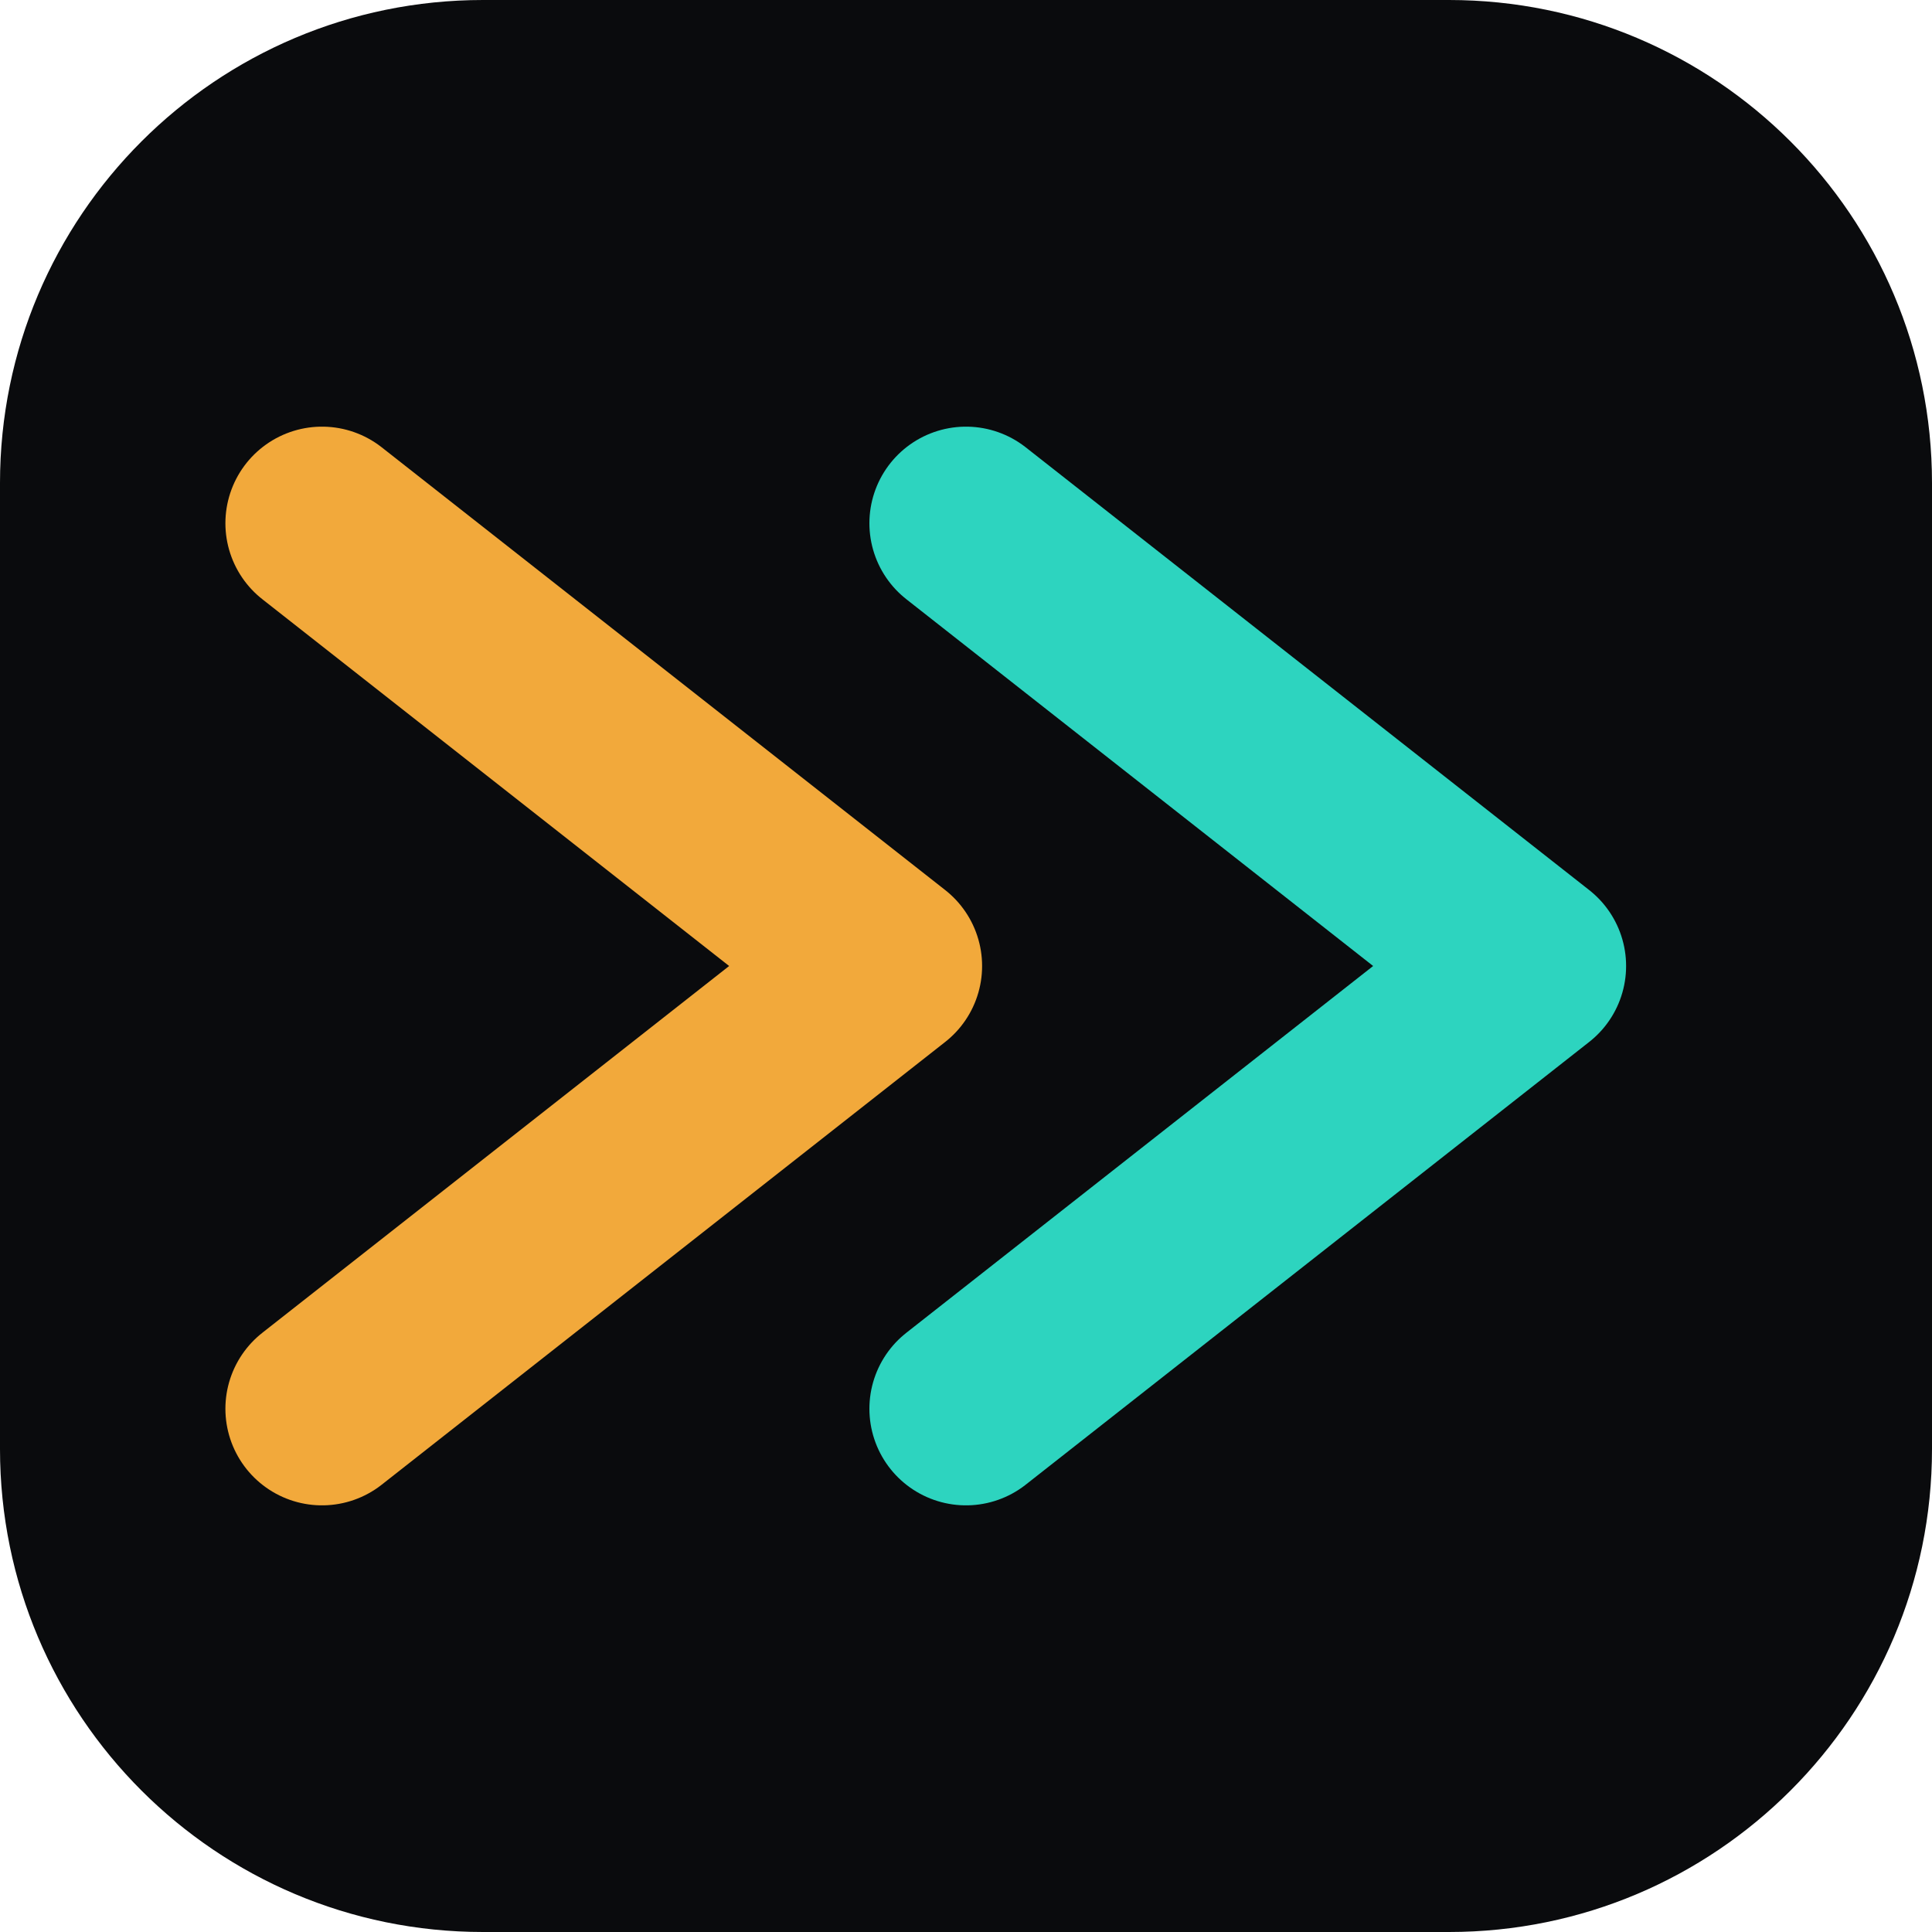
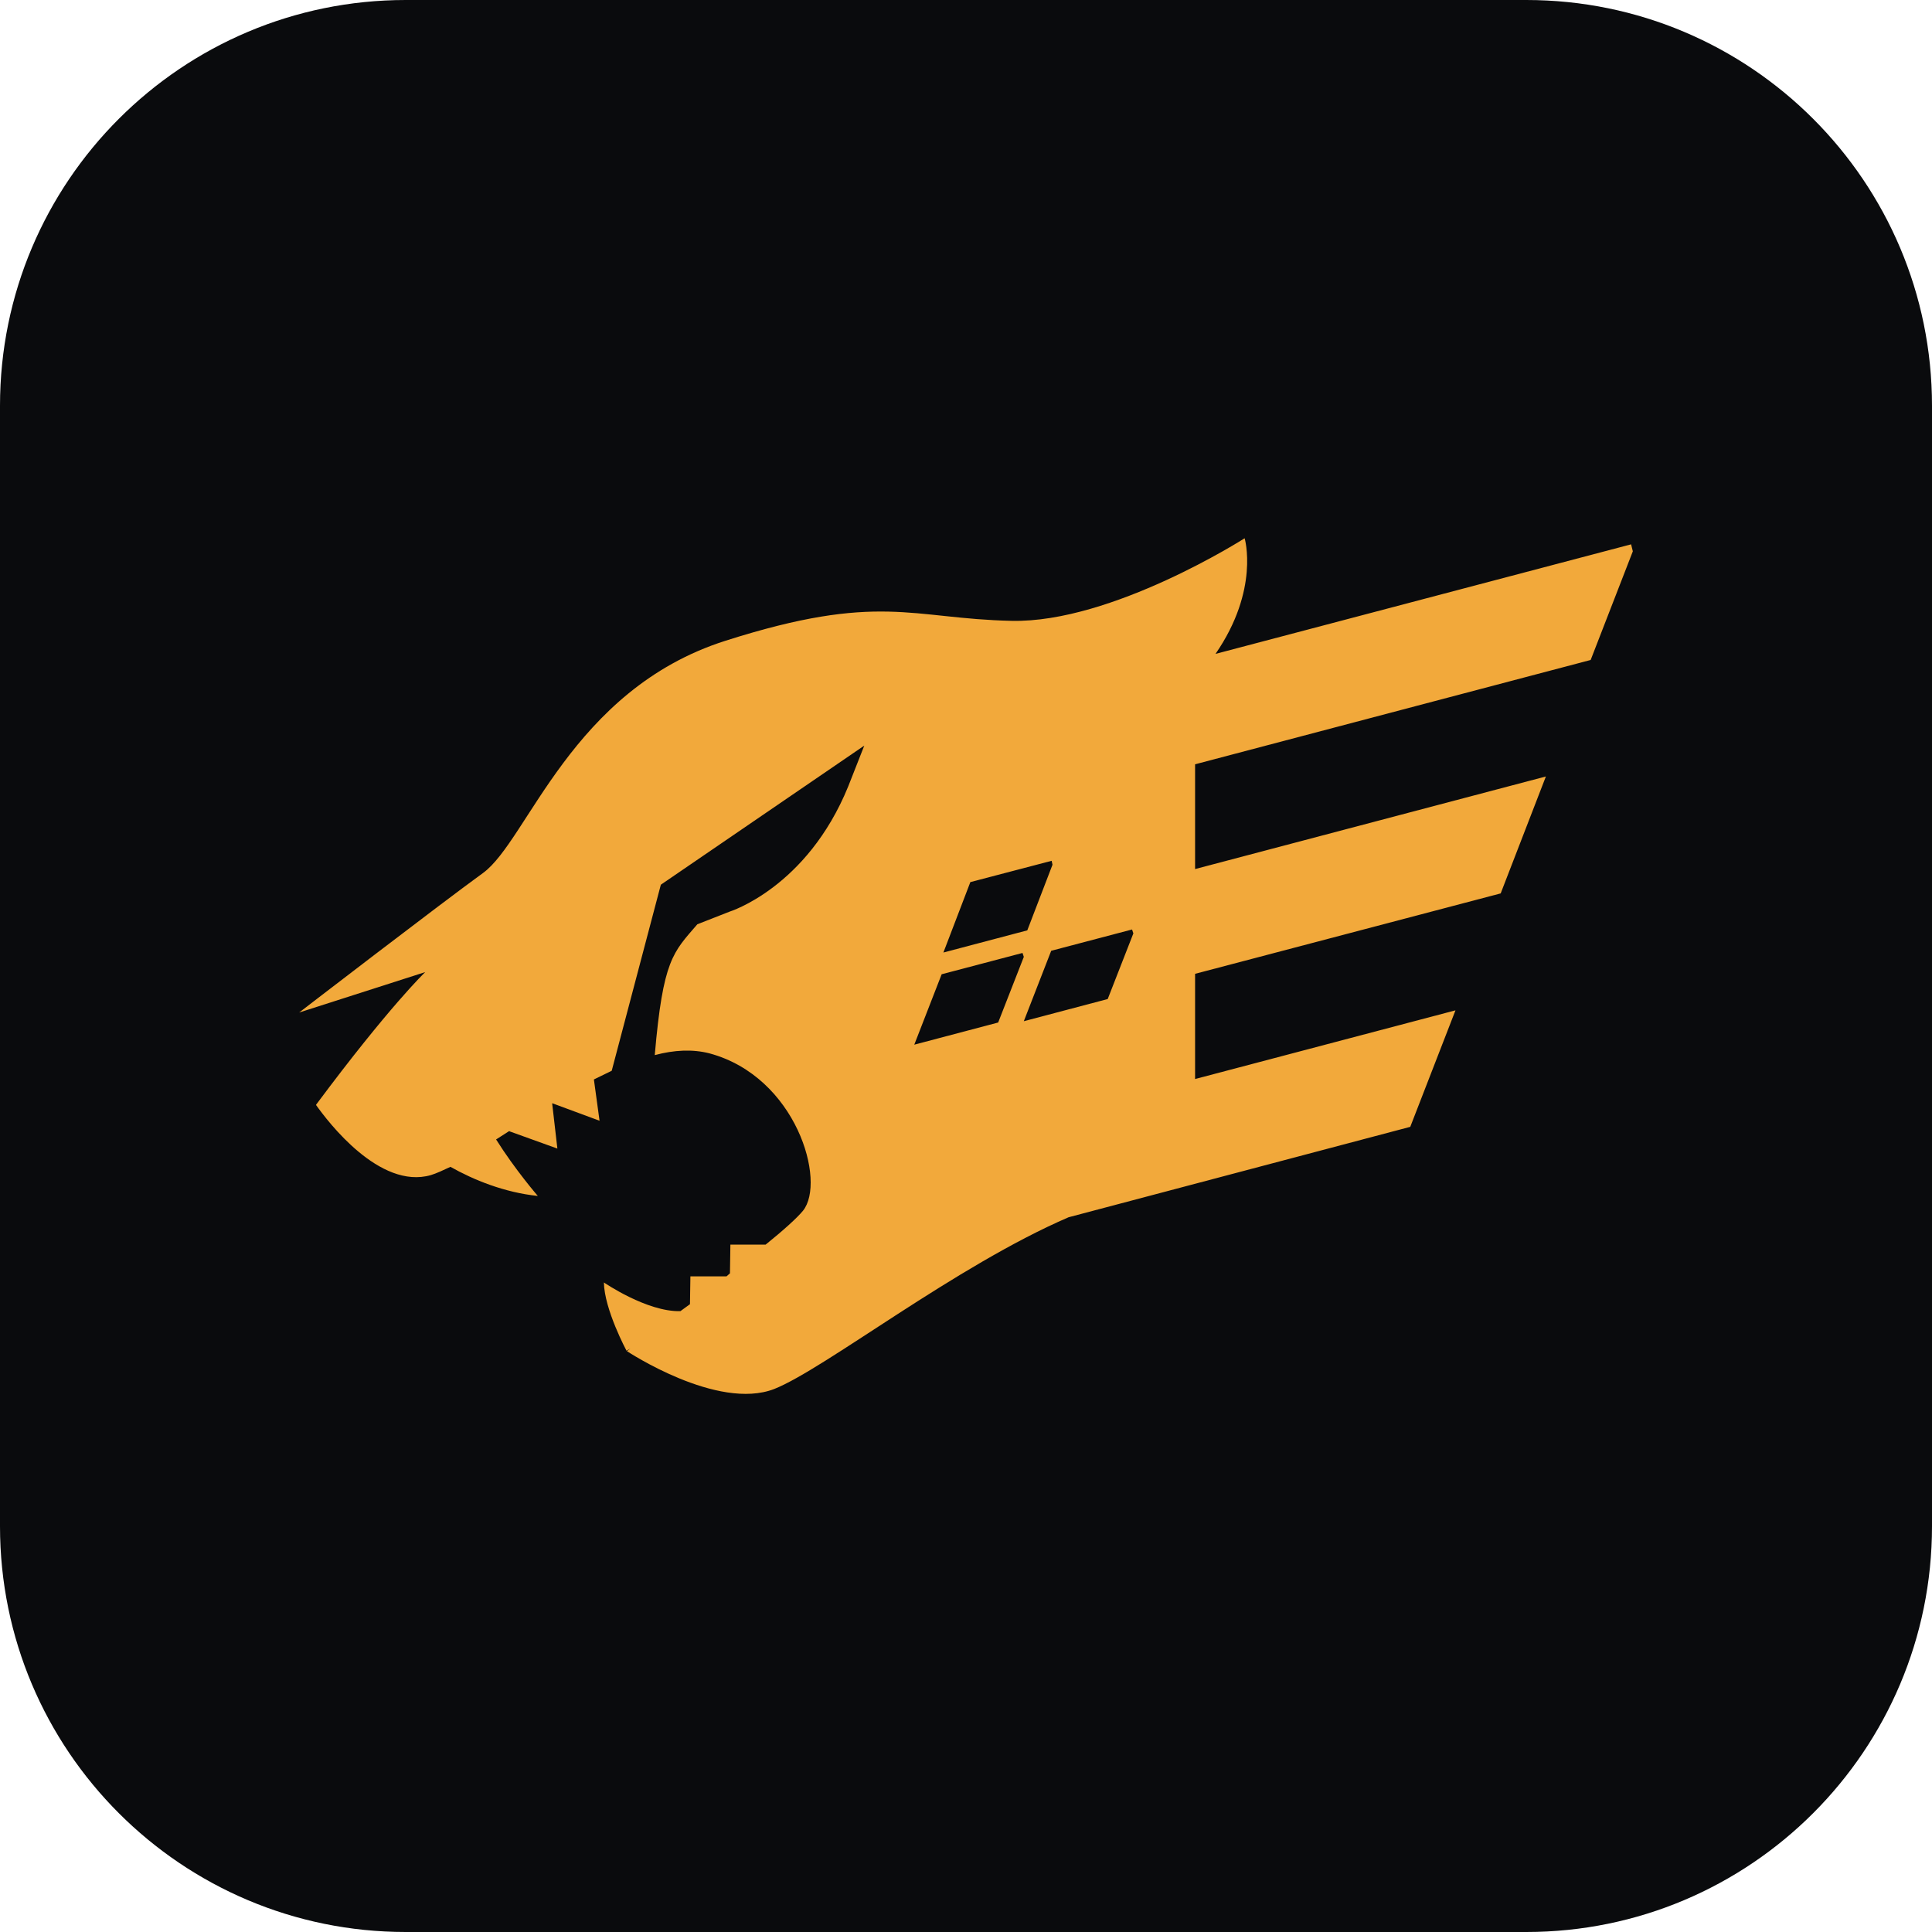
- <svg xmlns="http://www.w3.org/2000/svg" viewBox="0 0 24 24">
-   <rect width="24" height="24" rx="6" fill="#0a0b0d" />
-   <path d="M4 6.5 11 12l-7 5.5" fill="none" stroke="#f2a93b" stroke-width="2.4" stroke-linecap="round" stroke-linejoin="round" />
-   <path d="M12 6.5 19 12l-7 5.5" fill="none" stroke="#2dd4bf" stroke-width="2.4" stroke-linecap="round" stroke-linejoin="round" />
+ <svg xmlns="http://www.w3.org/2000/svg" viewBox="0 0 200 200" width="200" height="200">
+   <rect width="200" height="200" rx="42" fill="#0a0b0d" />
+   <g transform="translate(100 100) scale(0.045) translate(-5166 -1036)">
+     <path fill="#f2a93b" d="m6603 332 97-250-4-16-956 252c102-148 67-266 67-266s-305 195-536 190-305-67-659 46-454 459-557 534c-102 74-423 321-423 321l290-93s-82 78-251 305v1c27 38 146 195 264 161 13-4 28-11 45-19 53 30 124 59 201 67 0 0-52-60-96-130l36-23-6 4 111 40-12-104h1l108 40-13-95 41-20 113-428 468-320-37 94c-95 233-273 288-273 288l-74 29c-56 65-79 81-98 301 45-12 87-14 126-4 200 54 269 295 215 362-13 16-45 45-86 78h-81l-1 66-8 7h-83l-1 64-22 16c-77 2-176-66-176-66 1 62 52 157 52 157l9-5-8 6s208 138 339 87c116-46 417-283 677-395l786-208 104-268-599 158v-242l703-185 104-269-807 213V572ZM5176 843l187-49 2 9-58 151-193 51zm64 323-193 51 63-162 186-49 3 9zm252-54-193 51 63-162 186-49 3 9z" />
+   </g>
</svg>
